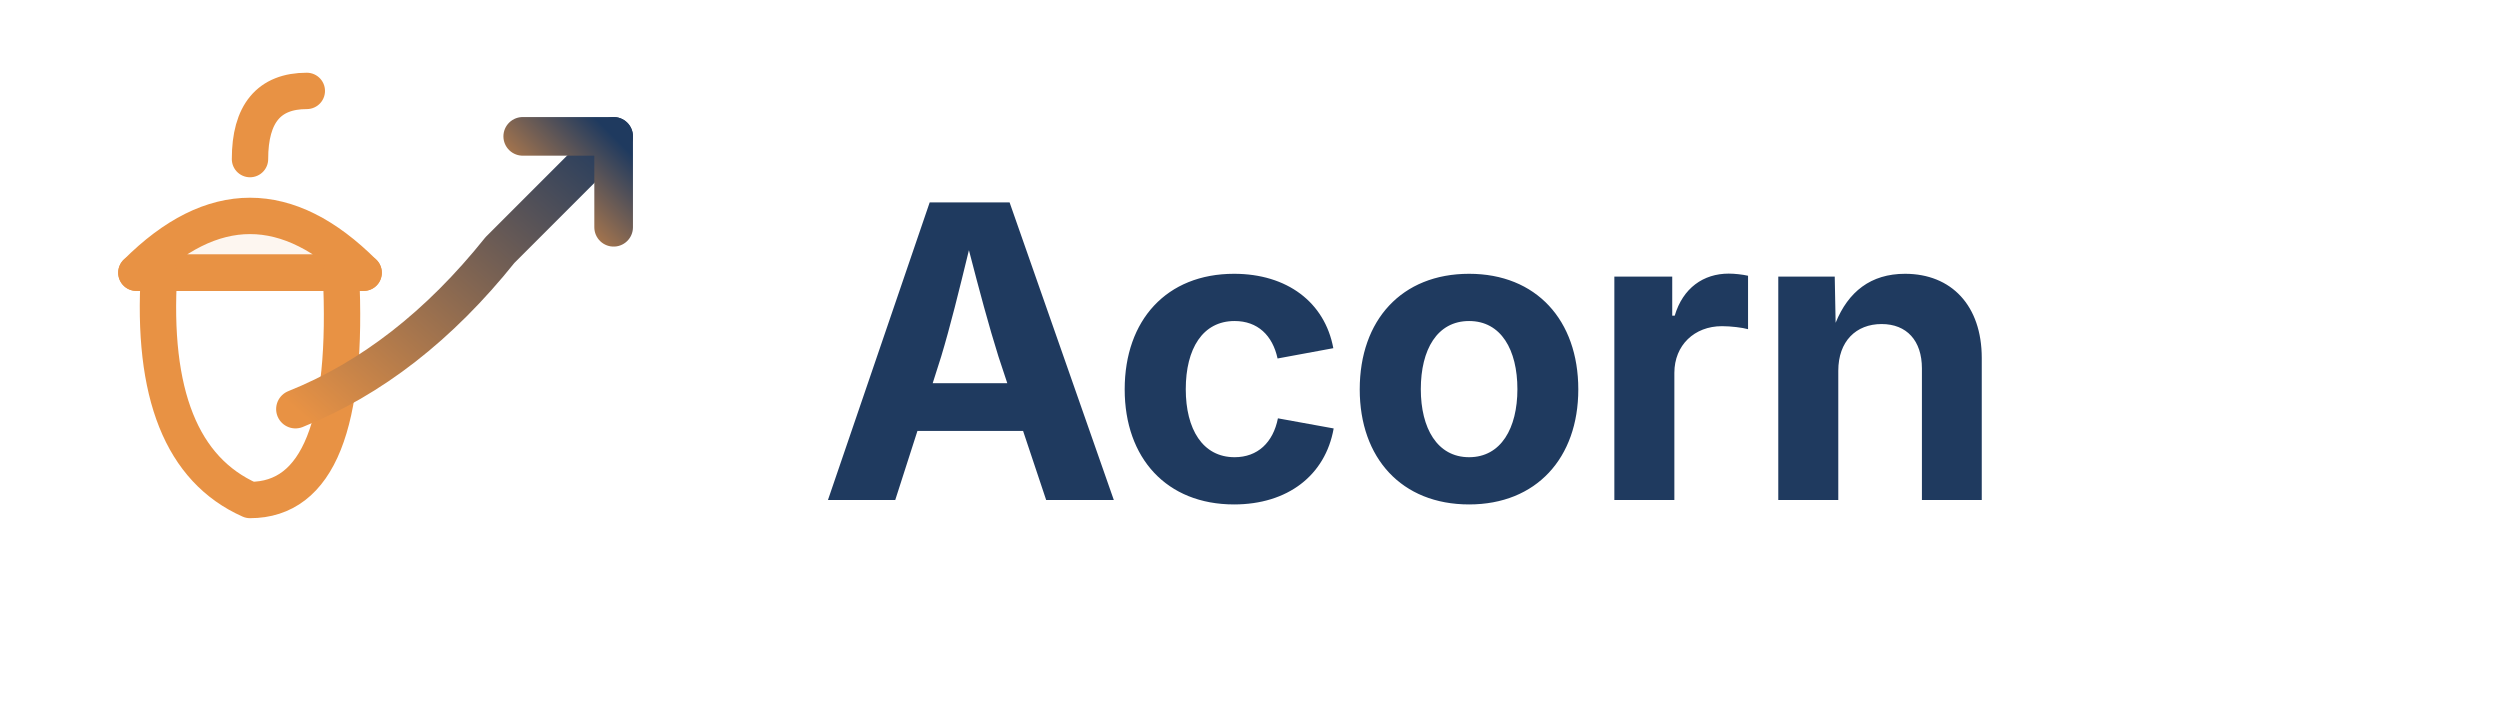
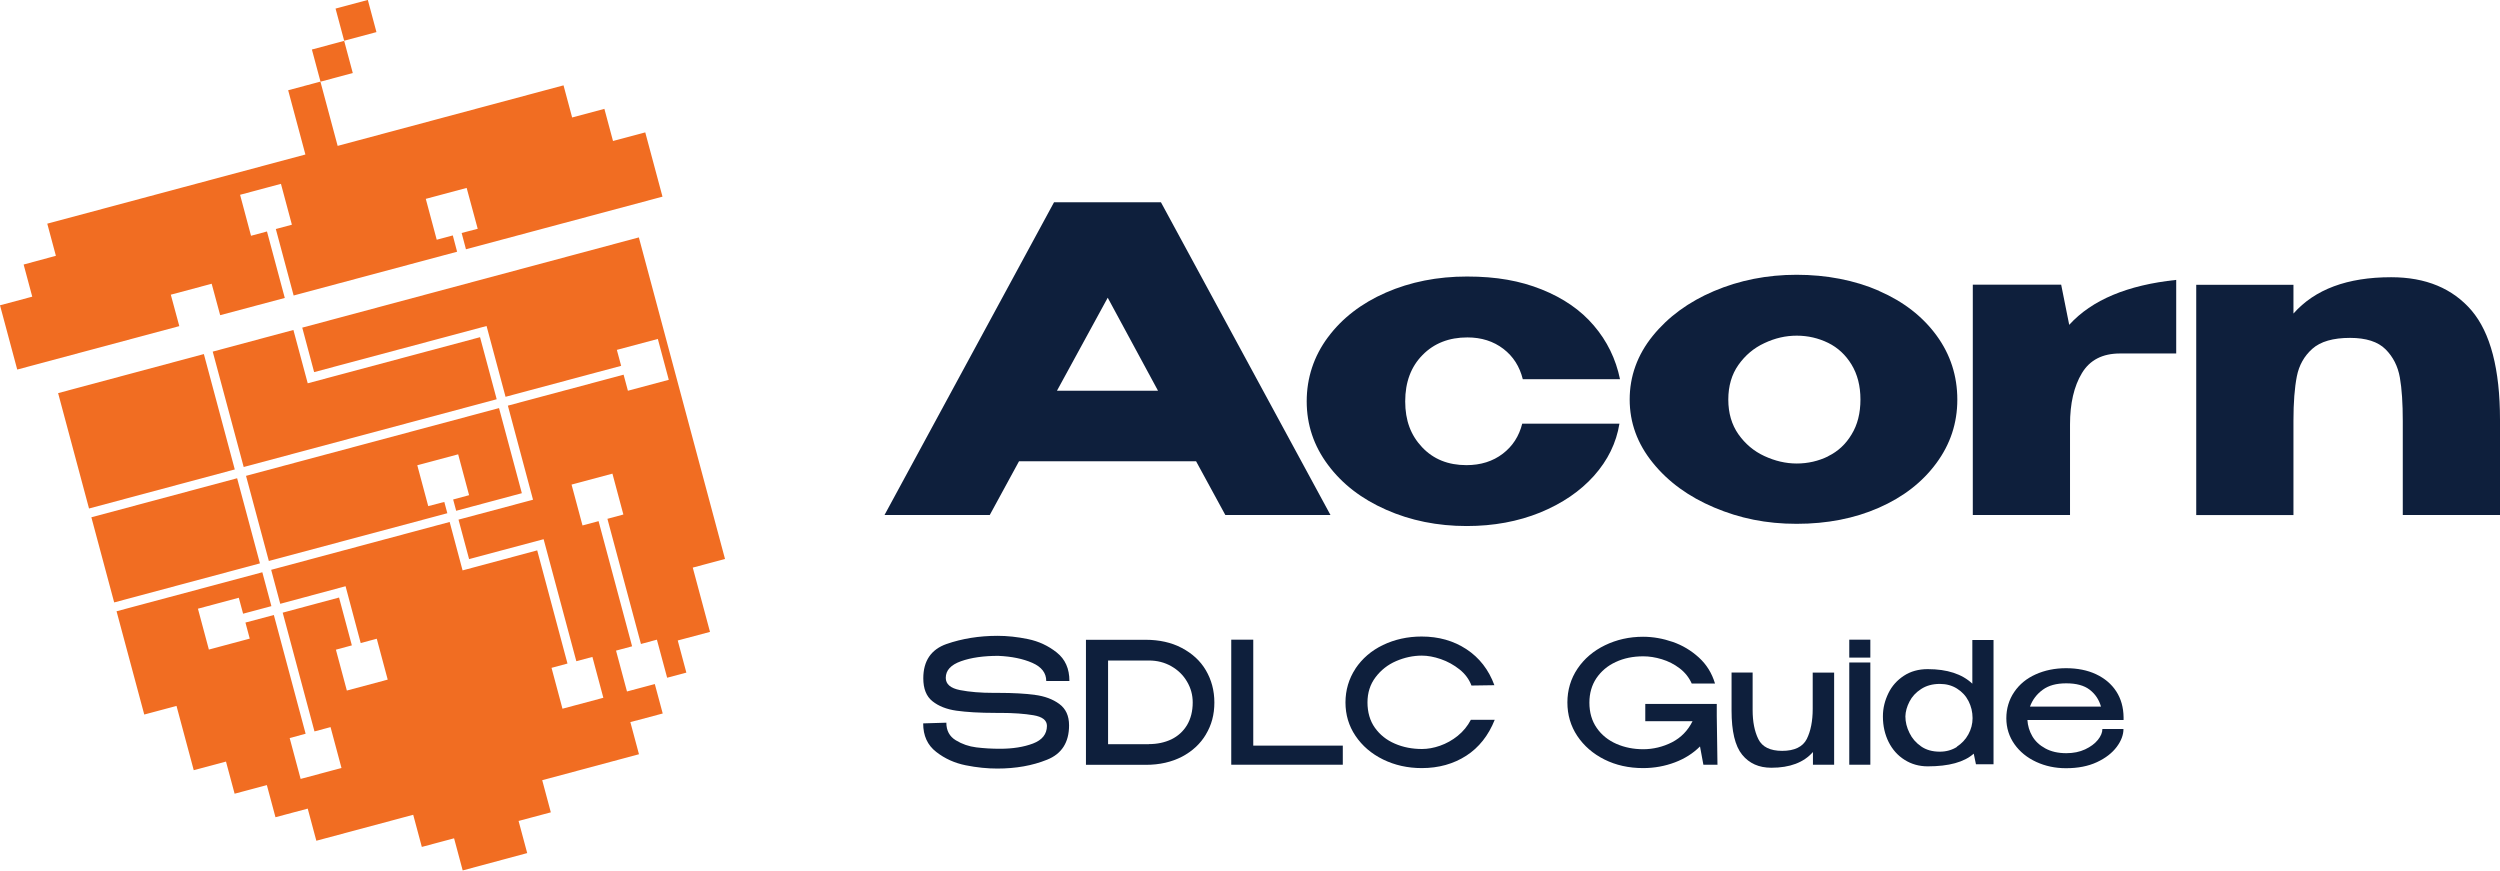
- <svg xmlns="http://www.w3.org/2000/svg" viewBox="0 0 220 64" role="img" aria-label="Acorn">
+ <svg xmlns="http://www.w3.org/2000/svg" id="Layer_2" data-name="Layer 2" viewBox="0 0 214.72 74.76">
  <defs>
-     <linearGradient id="acorn-arrow-gradient" x1="0%" y1="100%" x2="100%" y2="0%">
-       <stop offset="0%" stop-color="#E89244" />
-       <stop offset="100%" stop-color="#1F3A5F" />
-     </linearGradient>
+     <style>
+       .cls-1 {
+         fill: #0e1f3c;
+       }
+ 
+       .cls-2 {
+         fill: #f16d22;
+       }
+     </style>
  </defs>
-   <g fill="none" stroke="#E89244" stroke-width="3.2" stroke-linecap="round" stroke-linejoin="round">
-     <path d="M 12 24 Q 22 14 32 24 Z" fill="#E89244" fill-opacity="0.08" />
-     <path d="M 12 24 L 32 24" />
-     <path d="M 14 24 Q 13 40 22 44 Q 31 44 30 24" />
-     <path d="M 22 14 Q 22 8 27 8" />
+   <g id="Layer_1-2" data-name="Layer 1">
+     <g>
+       <g>
+         <path class="cls-1" d="M114.28,44.23h-9.04l-2.51-4.61h-15.21l-2.51,4.61h-9.04l14.56-26.86h9.18l14.56,26.86ZM95.14,25.57l-4.36,7.99h8.68l-4.32-7.99Z" />
+         <path class="cls-1" d="M114.06,28.96c1.21-1.63,2.87-2.91,4.97-3.83,2.11-.92,4.43-1.38,6.97-1.38s4.56.37,6.41,1.11c1.85.74,3.35,1.77,4.48,3.1,1.14,1.33,1.89,2.87,2.25,4.61h-8.35c-.27-1.09-.82-1.96-1.67-2.61-.85-.65-1.88-.98-3.09-.98-1.57,0-2.86.5-3.85,1.51-.99,1-1.49,2.33-1.49,3.98s.48,2.91,1.45,3.94c.97,1.03,2.24,1.54,3.81,1.54,1.23,0,2.27-.33,3.12-.98.85-.65,1.4-1.51,1.67-2.58h8.35c-.27,1.65-.99,3.13-2.18,4.47-1.19,1.33-2.73,2.38-4.63,3.16-1.9.77-4,1.16-6.3,1.16-2.52,0-4.83-.47-6.93-1.4-2.11-.93-3.77-2.21-4.99-3.85-1.22-1.63-1.83-3.45-1.83-5.46s.61-3.87,1.82-5.5Z" />
+         <path class="cls-1" d="M161.39,24.99c2.11.92,3.75,2.2,4.94,3.83,1.19,1.63,1.78,3.47,1.78,5.5s-.6,3.83-1.8,5.46c-1.2,1.63-2.84,2.91-4.94,3.83-2.09.92-4.45,1.38-7.06,1.38s-4.88-.47-7.08-1.4c-2.2-.93-3.96-2.21-5.28-3.85-1.32-1.63-1.98-3.44-1.98-5.43s.66-3.83,1.98-5.46c1.32-1.63,3.07-2.92,5.26-3.85,2.19-.93,4.56-1.4,7.1-1.4s4.97.46,7.08,1.38ZM157.02,39.18c.84-.41,1.51-1.03,2.01-1.87.51-.83.76-1.83.76-3s-.26-2.16-.76-2.99c-.51-.84-1.18-1.46-2.01-1.87-.84-.41-1.74-.62-2.7-.62s-1.87.21-2.78.64c-.91.42-1.65,1.05-2.23,1.87-.58.82-.87,1.82-.87,2.98s.29,2.15.87,2.98c.58.82,1.32,1.45,2.23,1.87.91.42,1.83.64,2.78.64s1.87-.21,2.7-.62Z" />
+         <path class="cls-1" d="M177.73,27.89c1.94-2.13,5-3.41,9.18-3.85v6.32h-4.83c-1.5,0-2.59.56-3.27,1.69-.68,1.13-1.02,2.6-1.02,4.41v7.77h-8.35v-19.78h7.59l.69,3.45Z" />
+         <path class="cls-1" d="M212.27,26.66c1.63,1.91,2.45,5.05,2.45,9.4v8.17h-8.35v-8.06c0-1.52-.08-2.77-.25-3.74-.17-.97-.58-1.78-1.23-2.43-.65-.65-1.67-.98-3.05-.98-1.45,0-2.53.31-3.23.93s-1.15,1.41-1.34,2.38-.29,2.24-.29,3.81v8.1h-8.35v-19.78h8.35v2.47c1.84-2.08,4.63-3.12,8.39-3.12,2.98,0,5.28.96,6.92,2.87Z" />
+         <path class="cls-1" d="M88.87,59.68c.85.11,1.55.37,2.11.78s.84,1.02.84,1.84c0,1.46-.63,2.45-1.89,2.95-1.26.51-2.69.76-4.27.76-.86,0-1.77-.09-2.71-.28-.95-.19-1.8-.57-2.54-1.15-.75-.58-1.12-1.39-1.12-2.45l1.99-.06c0,.68.27,1.18.81,1.51.54.33,1.12.53,1.76.61.64.08,1.32.12,2.03.12,1.1,0,2.05-.15,2.84-.45.79-.3,1.19-.8,1.2-1.51h0c0-.49-.39-.79-1.16-.92s-1.72-.2-2.84-.2h-.38c-1.41,0-2.54-.07-3.39-.19-.85-.12-1.53-.39-2.06-.81s-.79-1.08-.79-1.97c0-1.5.67-2.48,2-2.95,1.33-.46,2.79-.7,4.38-.7.82,0,1.69.09,2.61.28.92.19,1.74.57,2.47,1.15s1.09,1.39,1.09,2.45h-1.99c0-.69-.4-1.21-1.2-1.56-.8-.35-1.77-.55-2.92-.6-1.26,0-2.33.15-3.2.46s-1.31.78-1.31,1.43c0,.54.41.89,1.22,1.05.81.16,1.79.24,2.92.24h.39c1.25,0,2.3.06,3.14.17Z" />
+         <path class="cls-1" d="M103.58,63.07c-.48.81-1.17,1.45-2.06,1.92-.89.46-1.92.7-3.11.7h-5.14v-10.74h5.12c1.18,0,2.22.23,3.11.7s1.59,1.1,2.07,1.92.73,1.74.73,2.77-.24,1.93-.73,2.74ZM98.67,63.91c.73,0,1.37-.14,1.94-.41.57-.28,1.01-.68,1.34-1.22.32-.54.49-1.19.49-1.95,0-.64-.16-1.23-.49-1.79-.32-.55-.77-.99-1.35-1.32-.58-.33-1.22-.49-1.92-.49h-3.51v7.19h3.51Z" />
+         <path class="cls-1" d="M107.64,54.94v9.1h7.69v1.64h-9.58v-10.74h1.89Z" />
+         <path class="cls-1" d="M116.42,57.42c.58-.86,1.36-1.54,2.36-2.02s2.11-.73,3.32-.73c1.46,0,2.74.36,3.85,1.09,1.11.73,1.91,1.76,2.4,3.09l-1.97.03c-.2-.54-.55-1.01-1.03-1.39s-1.02-.68-1.6-.88-1.13-.3-1.63-.3c-.75,0-1.49.16-2.21.47-.72.31-1.31.78-1.77,1.39s-.69,1.33-.69,2.16.21,1.58.64,2.18.99,1.05,1.71,1.36c.71.31,1.49.46,2.33.46.49,0,1.01-.09,1.55-.28s1.05-.47,1.52-.85c.47-.38.85-.84,1.13-1.38h2.05c-.54,1.35-1.36,2.39-2.45,3.09s-2.36,1.06-3.82,1.06c-1.21,0-2.32-.25-3.32-.74-1-.49-1.79-1.17-2.37-2.03-.58-.86-.86-1.82-.86-2.87s.29-2.04.86-2.9Z" />
+         <path class="cls-1" d="M147.49,65.68h-1.19l-.29-1.57c-.59.59-1.31,1.05-2.16,1.37s-1.76.49-2.73.49c-1.23,0-2.34-.25-3.32-.74s-1.76-1.17-2.33-2.02c-.57-.86-.85-1.82-.85-2.88s.29-2.04.87-2.9c.58-.86,1.37-1.53,2.36-2.01.99-.48,2.08-.73,3.27-.73.85,0,1.7.15,2.54.44.84.29,1.59.74,2.25,1.34.66.6,1.12,1.34,1.39,2.24h-2c-.23-.52-.58-.96-1.04-1.31-.46-.35-.97-.61-1.53-.78-.56-.17-1.09-.25-1.59-.25-.88,0-1.67.16-2.37.49-.7.32-1.25.79-1.66,1.39-.4.6-.6,1.3-.6,2.1,0,.84.21,1.57.63,2.17.42.61.99,1.06,1.69,1.37.71.31,1.48.46,2.31.46s1.69-.2,2.47-.6c.77-.4,1.36-1,1.76-1.81h-4.06v-1.48h6.14v1.04l.06,4.2Z" />
+         <path class="cls-1" d="M155.71,57.77h1.82v7.91h-1.82v-1.09c-.79.9-1.98,1.35-3.57,1.35-1.07,0-1.9-.37-2.51-1.12s-.91-2.01-.91-3.79v-3.27h1.81v3.22c0,1,.16,1.83.49,2.5.33.67,1.01,1.01,2.05,1.01s1.77-.34,2.11-1.02c.34-.68.51-1.55.51-2.59v-3.12Z" />
+         <path class="cls-1" d="M160.64,56.48h-1.81v-1.54h1.81v1.54ZM160.64,56.9h-1.81v8.78h1.81v-8.78Z" />
+         <path class="cls-1" d="M169.41,54.97h1.81v10.67h-1.51l-.19-.91c-.82.73-2.14,1.09-3.95,1.09-.74,0-1.41-.19-1.99-.56-.59-.37-1.04-.88-1.37-1.53-.32-.65-.49-1.37-.49-2.18h0v-.04c0-.7.17-1.35.47-1.97s.75-1.12,1.33-1.5,1.26-.57,2.05-.57c1.67,0,2.95.42,3.83,1.25v-3.74ZM168.06,64.14c.43-.28.76-.63,1-1.07.24-.44.36-.9.36-1.39,0-.53-.12-1.02-.35-1.47s-.56-.8-.99-1.07c-.43-.27-.92-.4-1.47-.4-.63,0-1.17.15-1.61.44-.45.29-.78.65-1,1.08-.22.43-.34.85-.35,1.27,0,.48.12.96.35,1.42.22.46.55.84.99,1.15s.98.46,1.62.46c.55,0,1.04-.14,1.47-.41Z" />
+         <path class="cls-1" d="M182.37,61.84h-8.24c.03.49.17.96.42,1.39s.62.78,1.12,1.05c.49.27,1.09.41,1.8.41.61,0,1.15-.11,1.62-.33.47-.22.83-.49,1.09-.81.26-.32.39-.64.39-.94h1.81c0,.5-.19,1.02-.58,1.54-.39.52-.95.96-1.7,1.31s-1.63.52-2.66.52c-.92,0-1.77-.18-2.55-.54-.78-.36-1.41-.87-1.87-1.52s-.7-1.4-.7-2.23.23-1.6.68-2.26,1.06-1.16,1.84-1.51,1.65-.53,2.61-.53,1.84.17,2.58.52c.74.35,1.32.84,1.73,1.47.41.63.62,1.38.63,2.23v.23ZM175.45,59.24c-.51.37-.88.85-1.1,1.45h6.1c-.17-.6-.49-1.08-.97-1.45-.48-.37-1.15-.55-2.01-.55s-1.51.18-2.02.55Z" />
+       </g>
+       <g>
+         <rect class="cls-2" x="6.1" y="31.91" width="12.96" height="10.26" transform="translate(-9.16 4.52) rotate(-15)" />
+         <rect class="cls-2" x="8.61" y="42.62" width="12.96" height="7.57" transform="translate(-11.5 5.49) rotate(-15)" />
+         <polygon class="cls-2" points="42.66 34.29 20.93 40.11 18.27 30.2 25.2 28.34 26.43 32.92 41.23 28.96 42.66 34.29" />
+         <polygon class="cls-2" points="38.42 44.08 23.09 48.18 21.13 40.87 42.86 35.05 44.82 42.36 39.18 43.87 38.92 42.9 40.29 42.53 39.35 39.02 35.84 39.96 36.78 43.47 38.16 43.11 38.42 44.08" />
+         <polygon class="cls-2" points="54.87 20.39 62.27 48.01 59.5 48.75 60.98 54.27 58.21 55.01 58.95 57.77 57.3 58.21 56.42 54.94 55.05 55.31 52.17 44.56 53.54 44.19 52.6 40.68 49.09 41.62 50.03 45.13 51.41 44.76 54.29 55.51 52.91 55.88 53.85 59.39 56.24 58.75 56.92 61.28 54.14 62.02 54.88 64.78 46.57 67.01 47.31 69.77 44.54 70.51 45.28 73.27 39.74 74.76 39 72 36.23 72.74 35.49 69.98 27.17 72.21 26.43 69.45 23.66 70.19 22.92 67.43 20.15 68.17 19.41 65.41 16.64 66.15 15.16 60.63 12.39 61.37 10.01 52.5 22.53 49.15 23.31 52.06 20.88 52.71 20.51 51.34 17 52.28 17.94 55.79 21.45 54.85 21.08 53.47 23.52 52.82 26.25 63.02 24.88 63.39 25.82 66.9 29.33 65.96 28.39 62.45 27.01 62.82 24.28 52.62 29.12 51.32 30.22 55.43 28.85 55.8 29.79 59.31 33.3 58.37 32.36 54.86 30.98 55.23 29.68 50.35 24.07 51.86 23.29 48.94 38.62 44.83 39.73 48.99 46.14 47.27 48.74 56.99 47.37 57.36 48.31 60.87 51.82 59.93 50.88 56.42 49.5 56.79 46.69 46.31 40.29 48.02 39.38 44.63 45.78 42.92 43.62 34.84 53.56 32.18 53.93 33.56 57.44 32.62 56.5 29.11 52.98 30.05 53.35 31.42 43.42 34.08 41.79 28 26.98 31.96 25.96 28.14 54.87 20.39" />
+         <polygon class="cls-2" points="55.42 11.37 56.9 16.89 40.02 21.41 39.65 20.01 41.03 19.65 40.08 16.14 36.57 17.08 37.51 20.59 38.89 20.22 39.26 21.62 25.22 25.38 23.69 19.67 25.07 19.3 24.13 15.79 20.62 16.73 21.56 20.25 22.93 19.88 24.46 25.59 18.91 27.07 18.18 24.37 14.67 25.31 15.4 28.01 1.48 31.74 0 26.22 2.77 25.48 2.03 22.72 4.8 21.97 4.06 19.21 26.23 13.27 24.75 7.75 27.52 7.01 29 12.53 48.4 7.33 49.14 10.09 51.91 9.35 52.65 12.11 55.42 11.37" />
+         <rect class="cls-2" x="29.14" y=".32" width="2.87" height="2.86" transform="translate(.59 7.97) rotate(-15)" />
+         <rect class="cls-2" x="27.11" y="3.83" width="2.87" height="2.86" transform="translate(-.39 7.57) rotate(-15)" />
+       </g>
+     </g>
  </g>
-   <g fill="none" stroke="url(#acorn-arrow-gradient)" stroke-width="3.4" stroke-linecap="round" stroke-linejoin="round">
-     <path d="M 26 36 Q 36 32 44 22 L 54 12" />
-     <path d="M 46 12 L 54 12 L 54 20" />
-   </g>
-   <text x="72" y="44" font-family="Inter, 'Segoe UI', system-ui, -apple-system, sans-serif" font-size="36" font-weight="700" letter-spacing="-0.5" fill="#1F3A5F">Acorn</text>
</svg>
